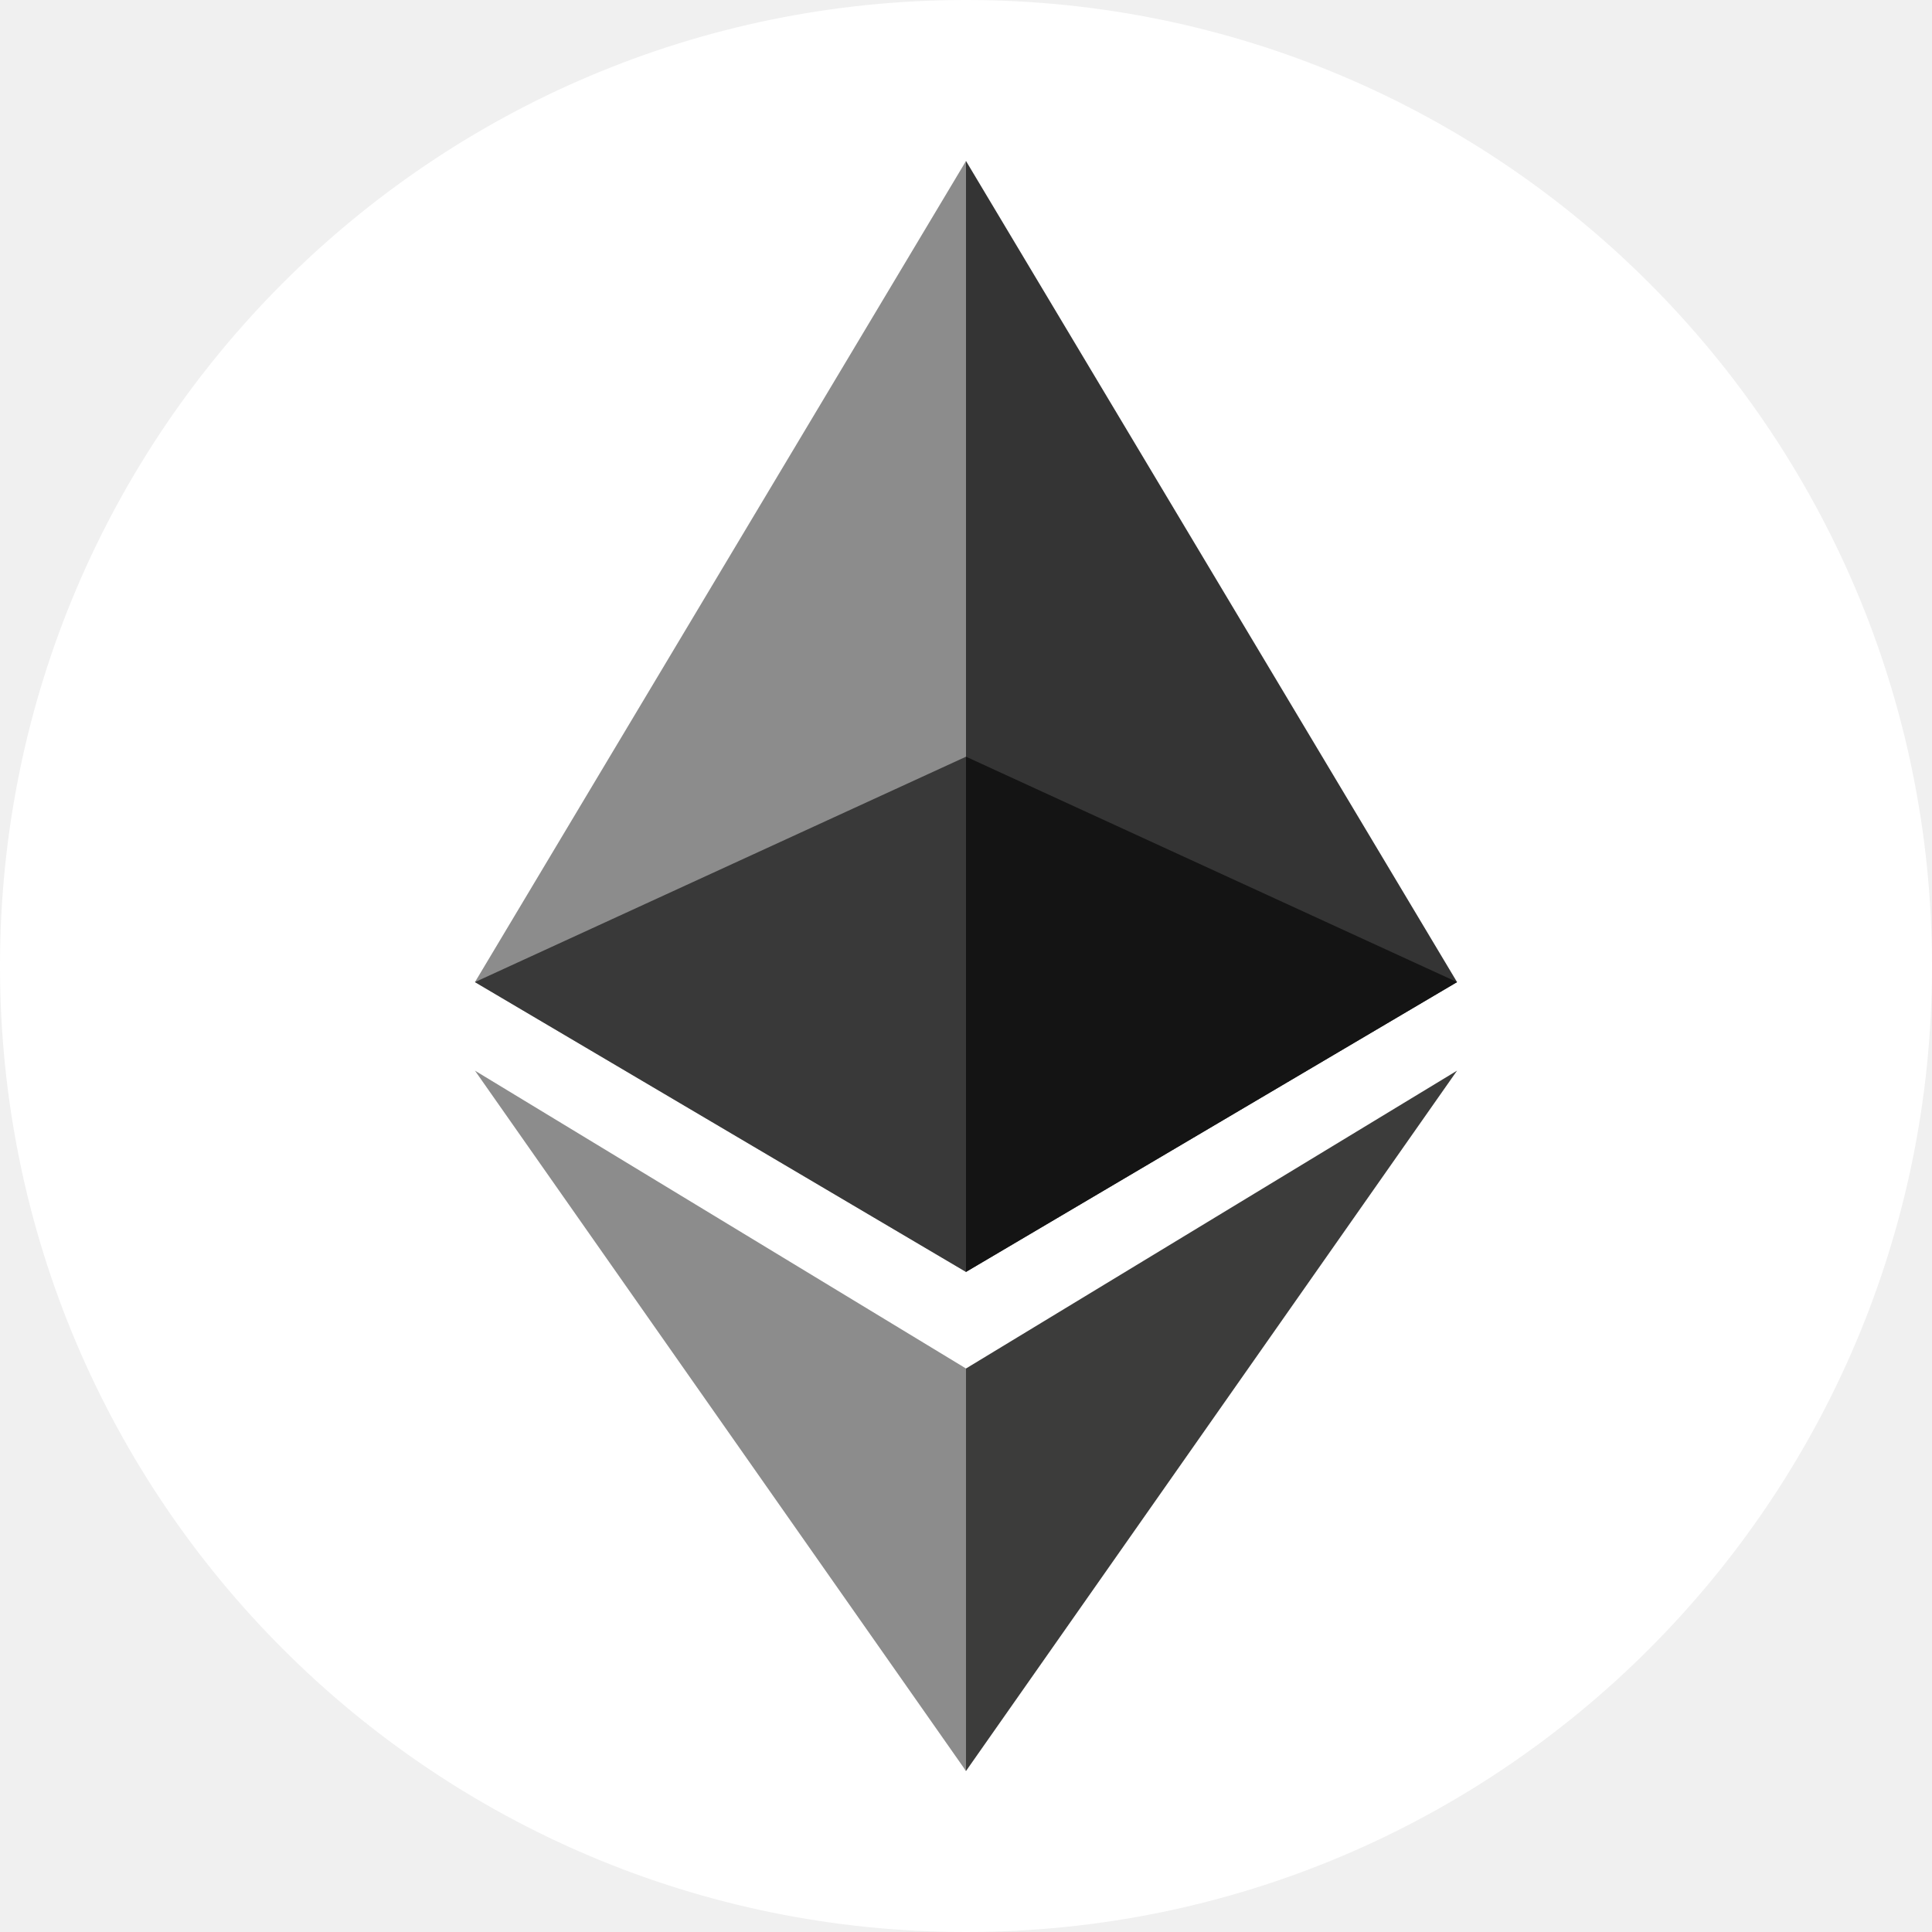
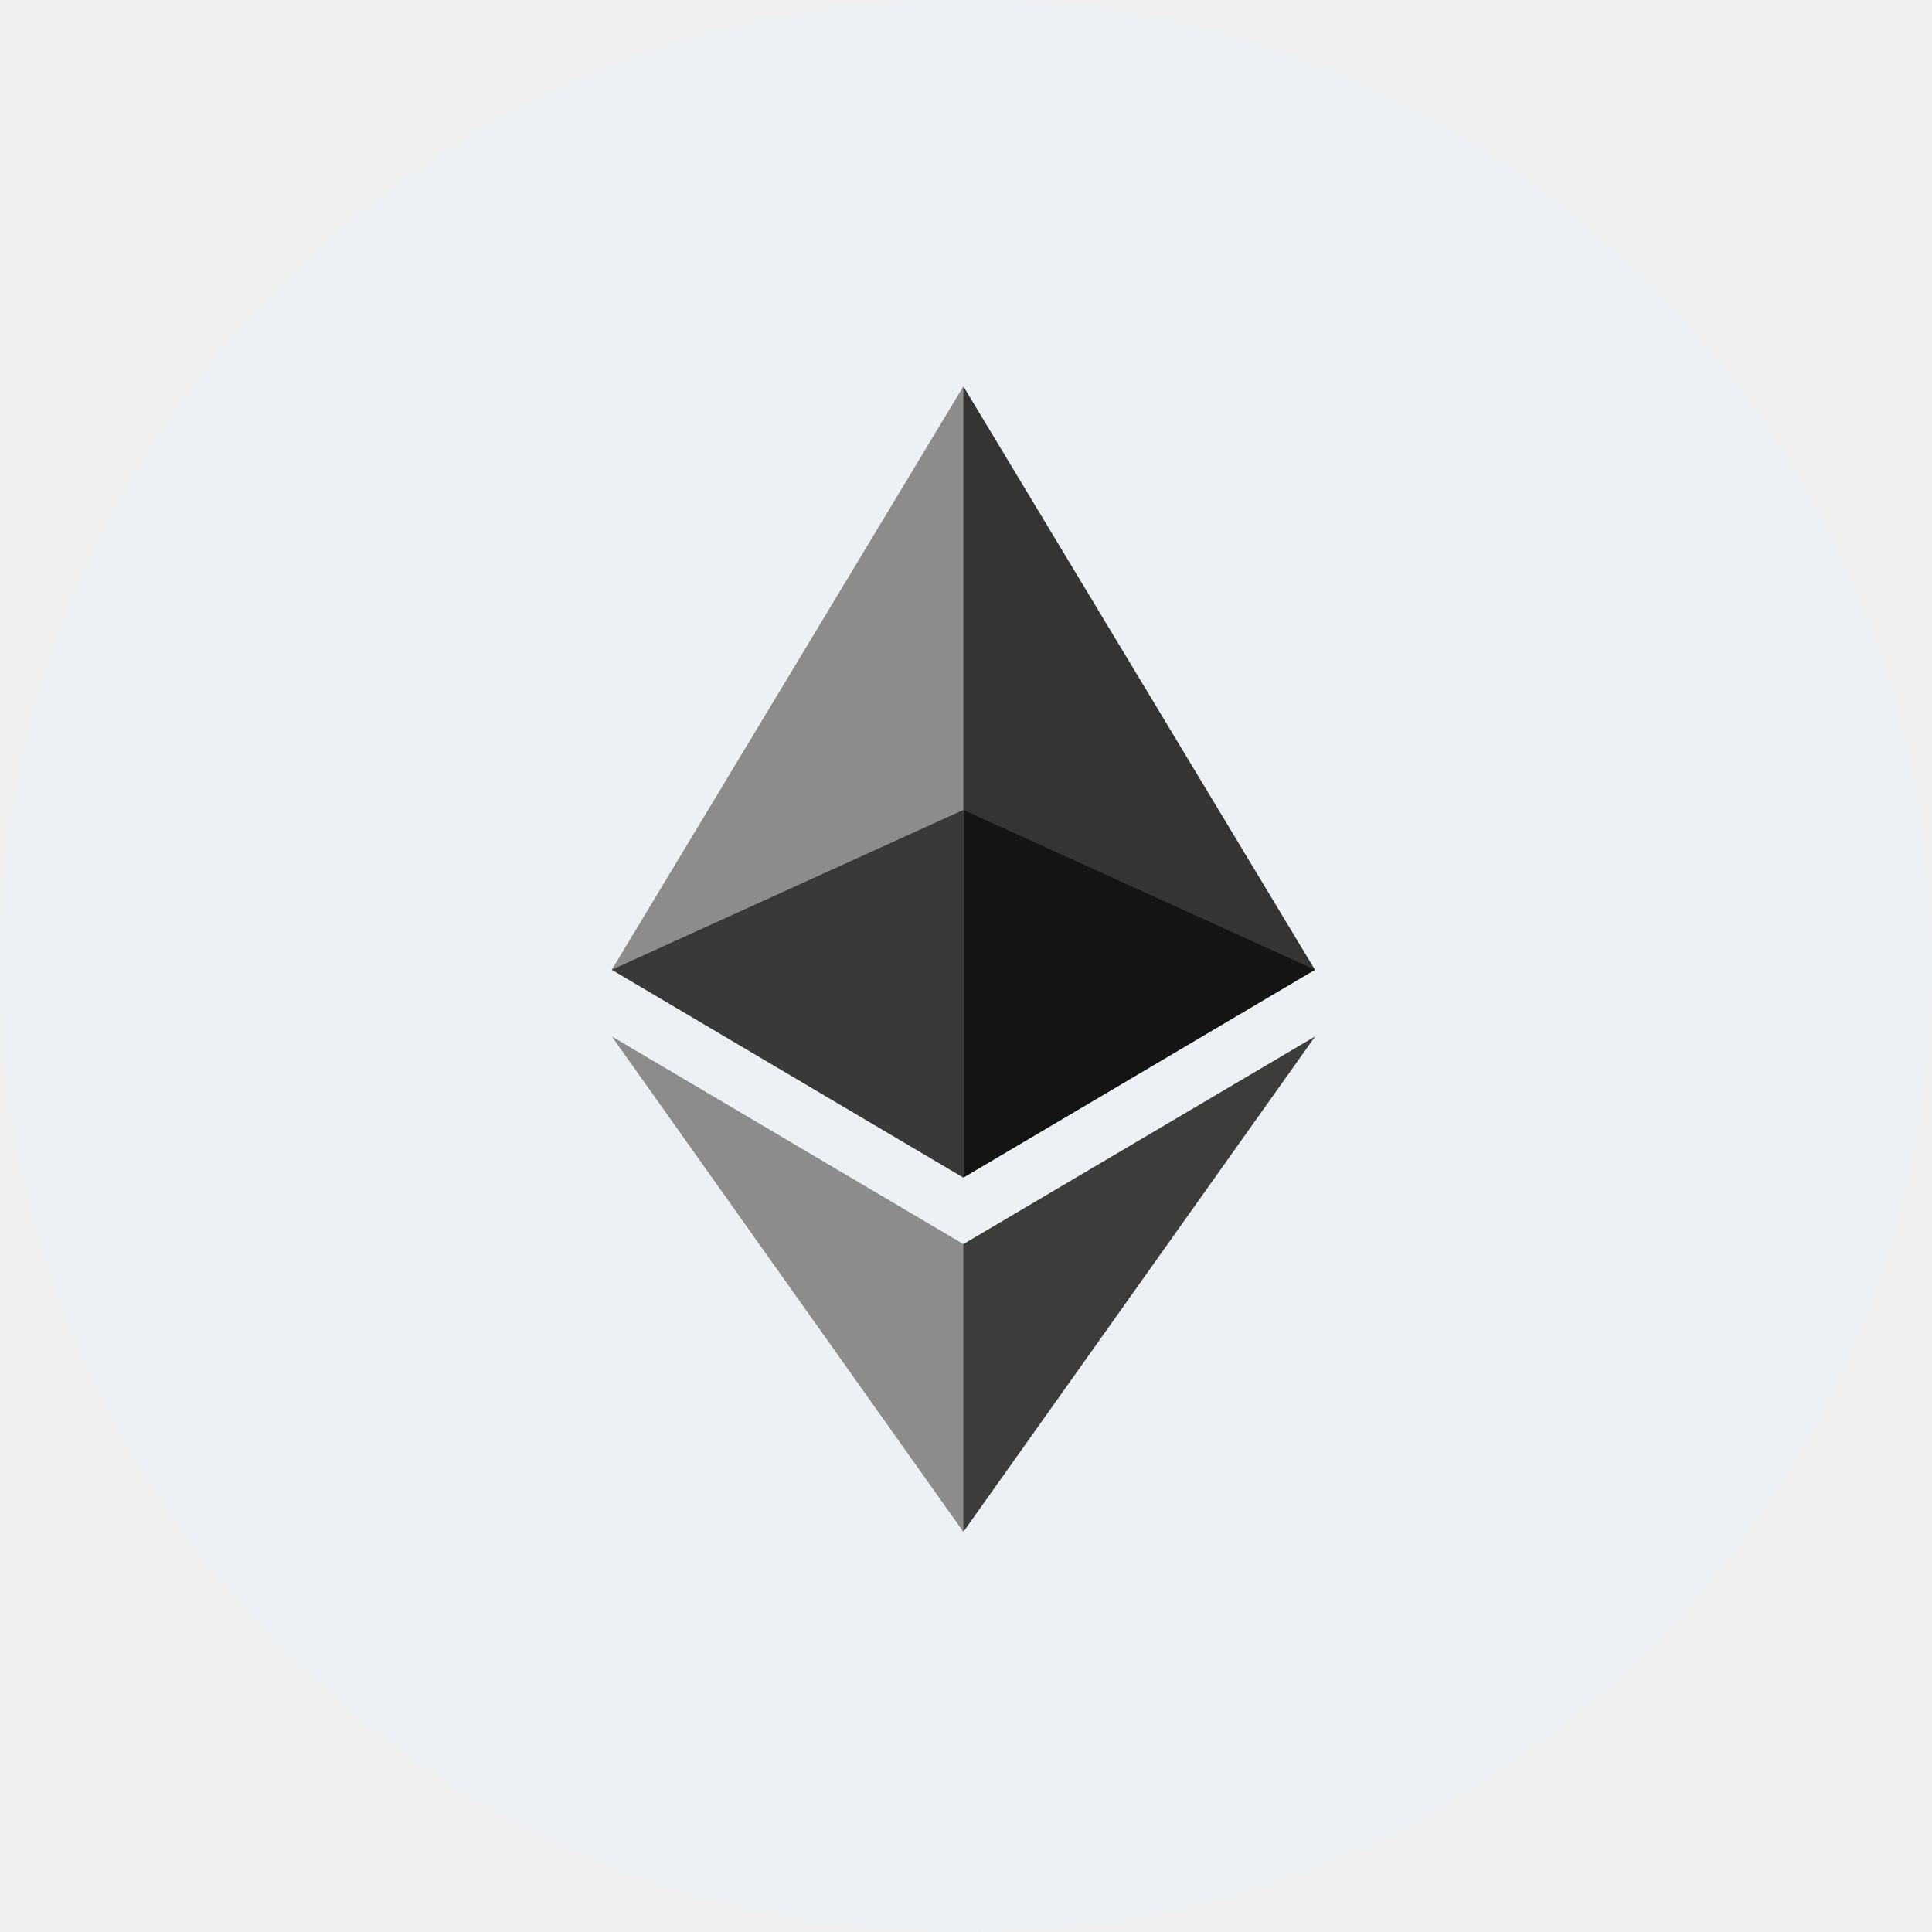
- <svg xmlns="http://www.w3.org/2000/svg" version="1.1" viewBox="0 0 24 24">
-   <circle cx="12" cy="12" r="12" fill="#fff" />
-   <polygon points="12 2 11.9 2.5 11.9 15.7 12 15.8 18.1 12.2 12 2" fill="#343434" />
-   <polygon points="12 2 5.9 12.2 12 15.8 12 9.4 12 2" fill="#8c8c8c" />
-   <polygon points="12 17 11.9 17.1 11.9 21.8 12 22 18.1 13.3 12 17" fill="#3c3c3b" />
-   <polygon points="12 22 12 17 5.9 13.3 12 22" fill="#8c8c8c" />
-   <polygon points="12 15.8 18.1 12.2 12 9.4 12 15.8" fill="#141414" />
-   <polygon points="5.9 12.2 12 15.8 12 9.4 5.9 12.2" fill="#393939" />
+ <svg xmlns="http://www.w3.org/2000/svg" width="120" height="120" viewBox="0 0 120 120" fill="none">
+   <circle cx="60" cy="60" r="60" fill="#EDF0F4" />
+   <path d="M59.837 24L59.359 25.621V72.663L59.837 73.139L81.672 60.232L59.837 24Z" fill="#343434" />
+   <path d="M59.836 24L38 60.232L59.836 73.139V50.306V24Z" fill="#8C8C8C" />
+   <path d="M59.836 77.273L59.567 77.602V94.358L59.836 95.144L81.686 64.373L59.836 77.273Z" fill="#3C3C3B" />
+   <path d="M59.836 95.144V77.273L38 64.373L59.836 95.144Z" fill="#8C8C8C" />
+   <path d="M59.836 73.139L81.672 60.232L59.836 50.306V73.139Z" fill="#141414" />
+   <path d="M38 60.232L59.836 73.139V50.306L38 60.232Z" fill="#393939" />
</svg>
